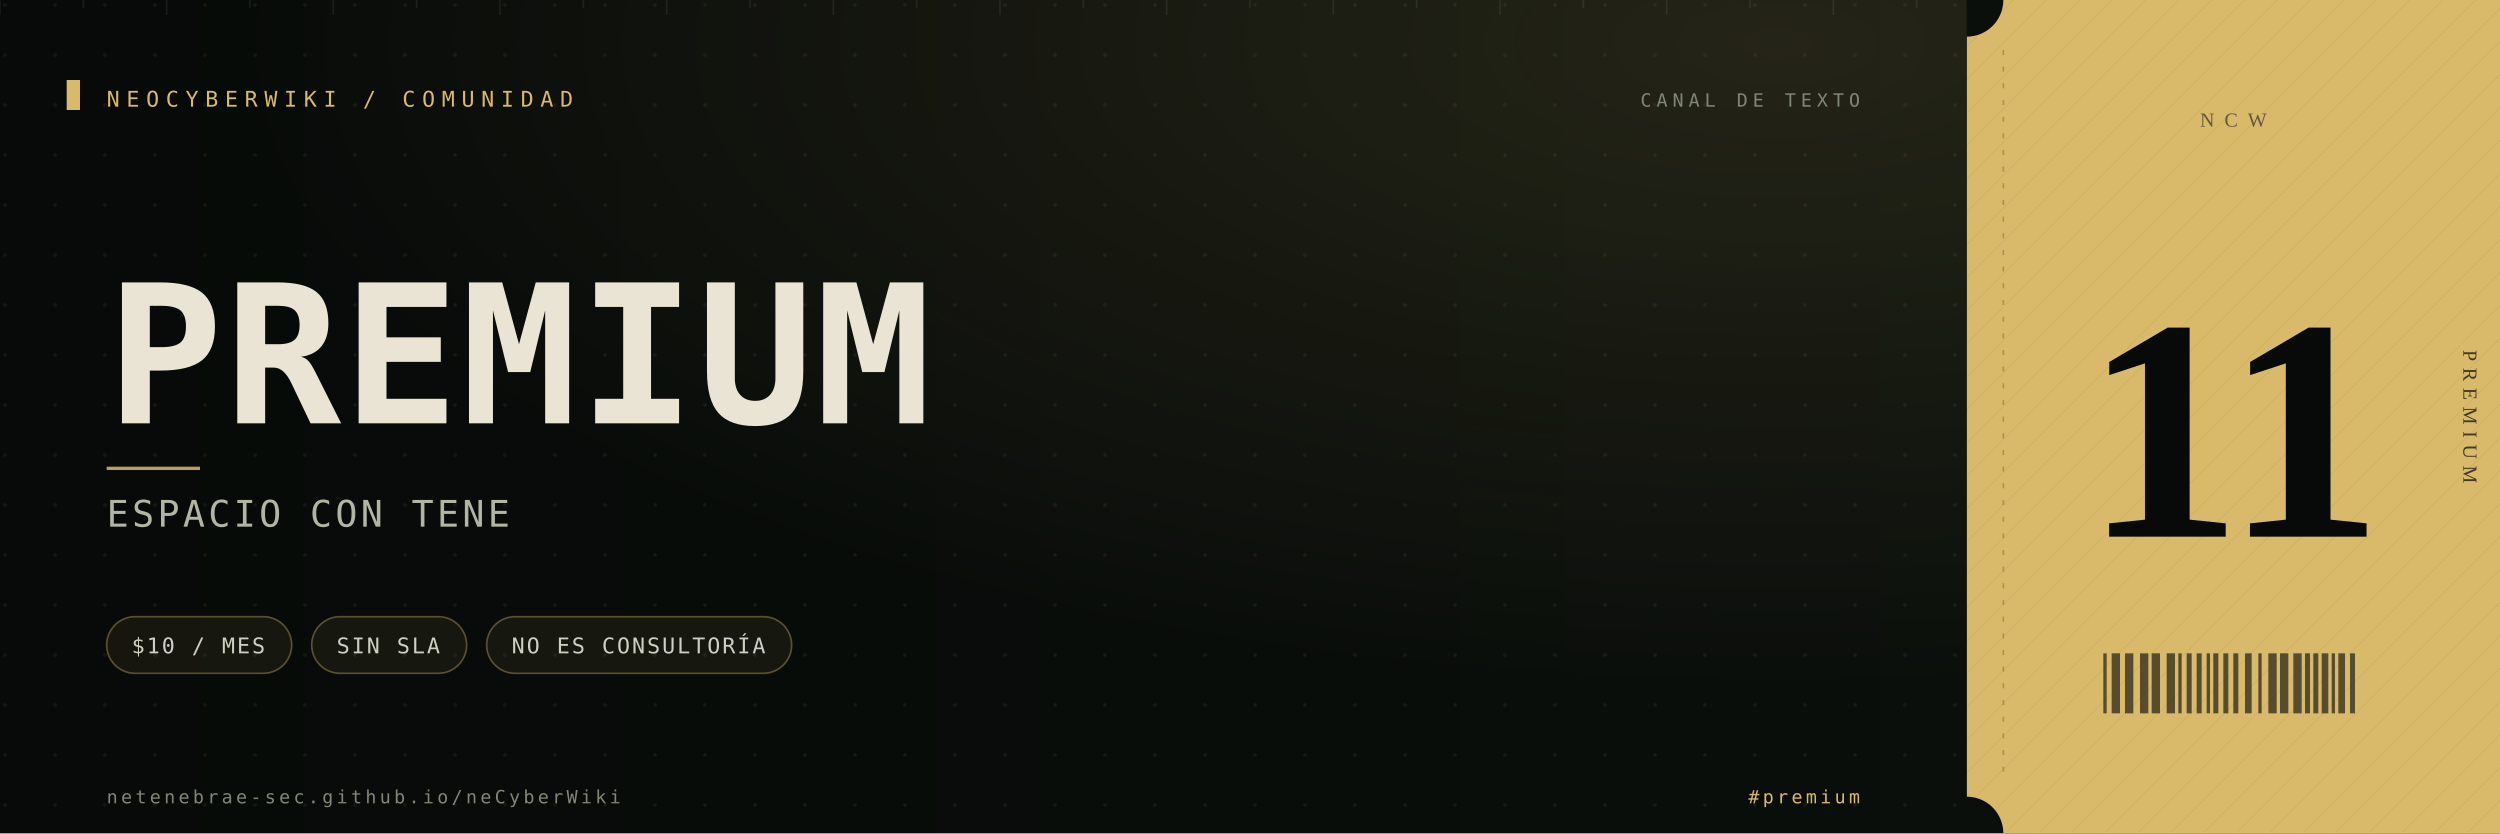
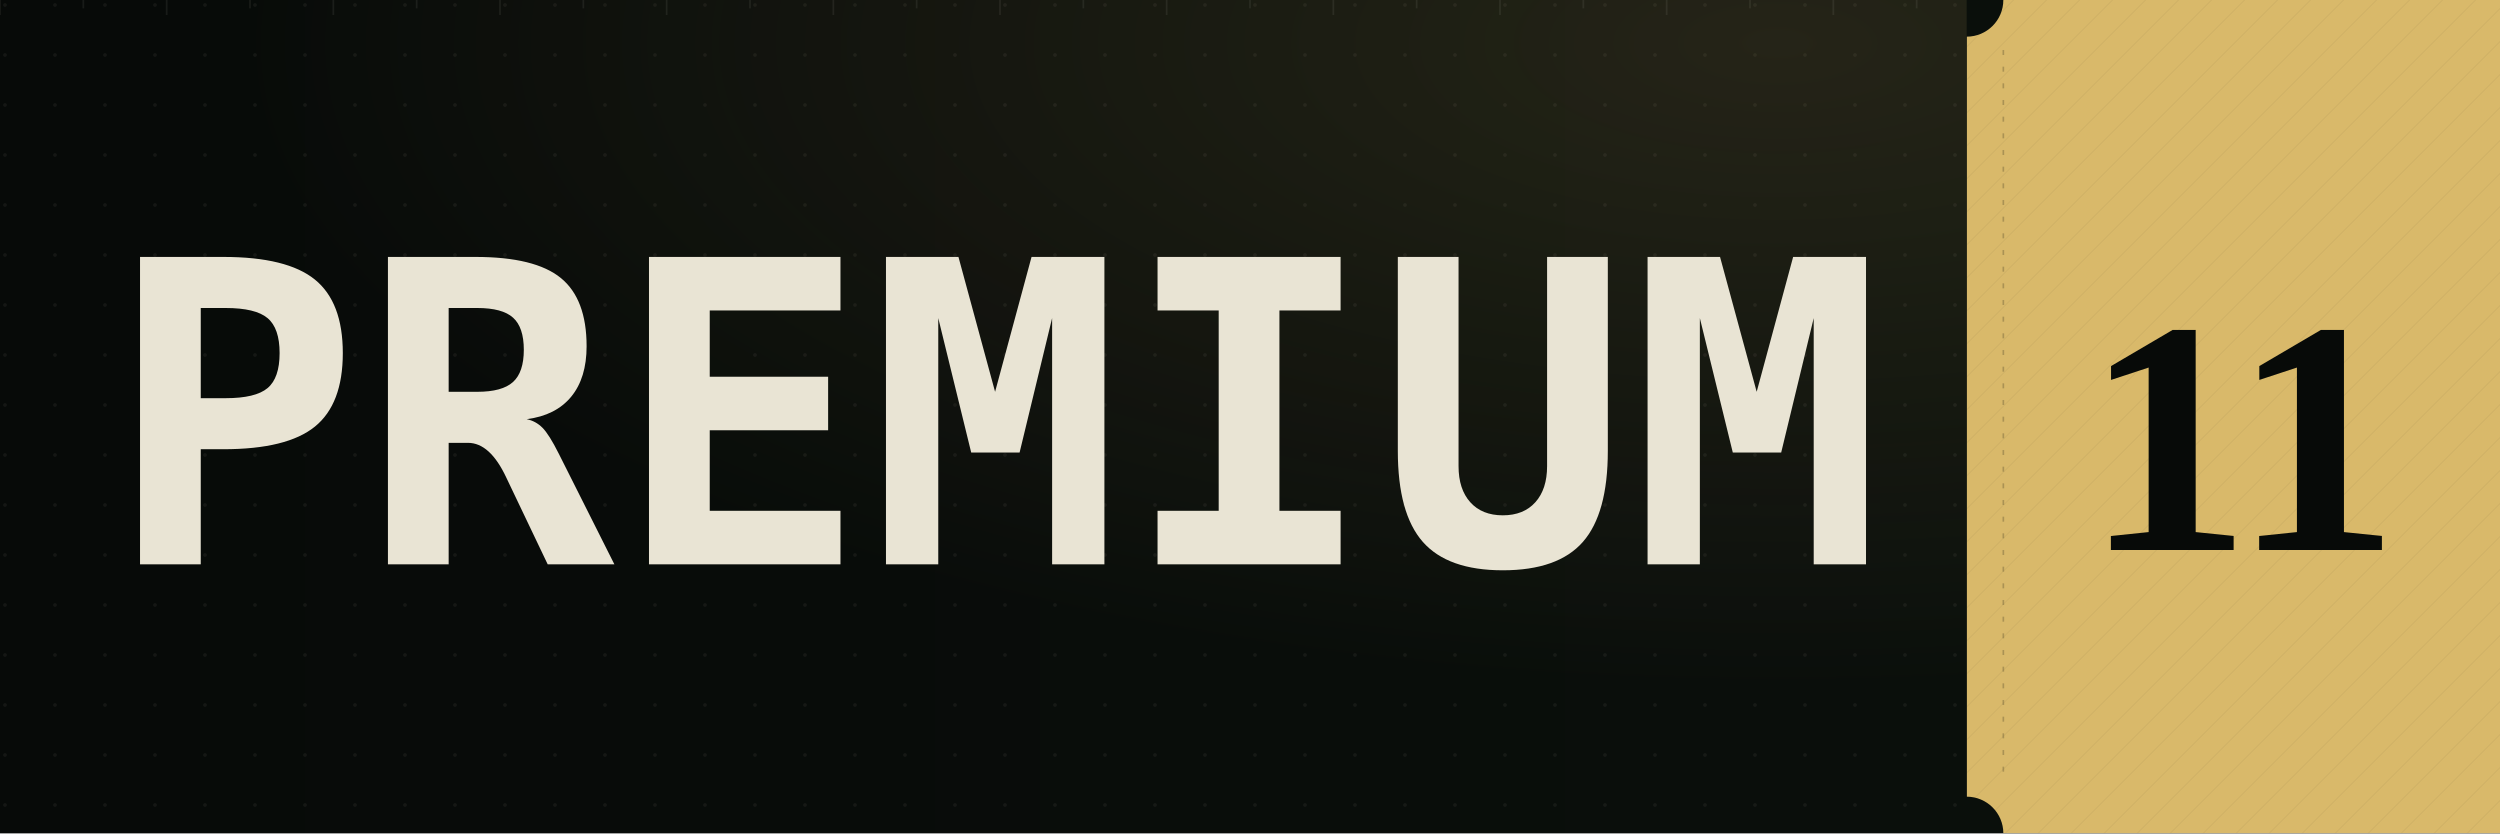
<svg xmlns="http://www.w3.org/2000/svg" viewBox="0 0 1500 500" width="1500" height="500" role="img" aria-label="neCyberWiki comunidad - premium">
  <defs>
    <linearGradient id="bg" x1="0" y1="0" x2="1" y2="0">
      <stop offset="0" stop-color="#070a08" />
      <stop offset="1" stop-color="#0b100c" />
    </linearGradient>
    <radialGradient id="glow" cx=".9" cy=".05" r=".78">
      <stop offset="0" stop-color="#d9b96a" stop-opacity=".13" />
      <stop offset="1" stop-color="#d9b96a" stop-opacity="0" />
    </radialGradient>
    <pattern id="dots" width="30" height="30" patternUnits="userSpaceOnUse">
      <circle cx="3" cy="3" r="1.1" fill="#e9e4d4" opacity=".06" />
    </pattern>
    <pattern id="hatch" width="14" height="14" patternUnits="userSpaceOnUse" patternTransform="rotate(45)">
      <line x1="0" y1="0" x2="0" y2="14" stroke="#070a08" stroke-width="1" opacity=".05" />
    </pattern>
    <mask id="stub">
      <rect x="1180" y="0" width="320" height="500" fill="#fff" />
      <circle cx="1180" cy="0" r="22" fill="#000" />
      <circle cx="1180" cy="500" r="22" fill="#000" />
    </mask>
  </defs>
  <rect width="1500" height="500" fill="url(#bg)" />
  <rect width="1180" height="500" fill="url(#dots)" />
  <rect width="1180" height="500" fill="url(#glow)" />
  <path d="M0 0V9 M50 0V5 M100 0V9 M150 0V5 M200 0V9 M250 0V5 M300 0V9 M350 0V5 M400 0V9 M450 0V5 M500 0V9 M550 0V5 M600 0V9 M650 0V5 M700 0V9 M750 0V5 M800 0V9 M850 0V5 M900 0V9 M950 0V5 M1000 0V9 M1050 0V5 M1100 0V9 M1150 0V5" stroke="#e9e4d4" stroke-opacity=".08" stroke-width="1" />
  <g mask="url(#stub)">
    <rect x="1180" y="0" width="320" height="500" fill="#d9b96a" />
    <rect x="1180" y="0" width="320" height="500" fill="url(#hatch)" />
    <line x1="1202" y1="30" x2="1202" y2="470" stroke="#070a08" stroke-opacity=".22" stroke-width="1" stroke-dasharray="3 7" />
-     <text x="1340" y="76" text-anchor="middle" font-size="12" letter-spacing="6" fill="#070a08" opacity=".55">NCW</text>
-     <text x="1340" y="322" text-anchor="middle" font-size="190" font-weight="800" fill="#070a08">11</text>
-     <rect x="1262" y="392" width="2" height="36" fill="#070a08" opacity=".62" />
-     <rect x="1267" y="392" width="5" height="36" fill="#070a08" opacity=".62" />
-     <rect x="1275" y="392" width="5" height="36" fill="#070a08" opacity=".62" />
-     <rect x="1284" y="392" width="5" height="36" fill="#070a08" opacity=".62" />
-     <rect x="1291" y="392" width="5" height="36" fill="#070a08" opacity=".62" />
-     <rect x="1300" y="392" width="5" height="36" fill="#070a08" opacity=".62" />
-     <rect x="1307" y="392" width="2" height="36" fill="#070a08" opacity=".62" />
-     <rect x="1312" y="392" width="3" height="36" fill="#070a08" opacity=".62" />
-     <rect x="1318" y="392" width="3" height="36" fill="#070a08" opacity=".62" />
-     <rect x="1324" y="392" width="2" height="36" fill="#070a08" opacity=".62" />
-     <rect x="1328" y="392" width="3" height="36" fill="#070a08" opacity=".62" />
-     <rect x="1334" y="392" width="3" height="36" fill="#070a08" opacity=".62" />
-     <rect x="1340" y="392" width="3" height="36" fill="#070a08" opacity=".62" />
-     <rect x="1347" y="392" width="4" height="36" fill="#070a08" opacity=".62" />
-     <rect x="1355" y="392" width="2" height="36" fill="#070a08" opacity=".62" />
-     <rect x="1361" y="392" width="5" height="36" fill="#070a08" opacity=".62" />
-     <rect x="1368" y="392" width="5" height="36" fill="#070a08" opacity=".62" />
-     <rect x="1376" y="392" width="5" height="36" fill="#070a08" opacity=".62" />
-     <rect x="1383" y="392" width="3" height="36" fill="#070a08" opacity=".62" />
-     <rect x="1388" y="392" width="3" height="36" fill="#070a08" opacity=".62" />
-     <rect x="1393" y="392" width="4" height="36" fill="#070a08" opacity=".62" />
-     <rect x="1399" y="392" width="2" height="36" fill="#070a08" opacity=".62" />
-     <rect x="1403" y="392" width="4" height="36" fill="#070a08" opacity=".62" />
-     <rect x="1410" y="392" width="3" height="36" fill="#070a08" opacity=".62" />
-     <text transform="translate(1478 250) rotate(90)" text-anchor="middle" font-size="12" letter-spacing="4" fill="#070a08" opacity=".72">PREMIUM</text>
+     <text x="1345" y="330" text-anchor="middle" font-size="200" font-weight="800" fill="#070a08">11</text>
  </g>
  <g font-family="'JetBrains Mono','DejaVu Sans Mono',monospace">
-     <rect x="40" y="48" width="8" height="18" fill="#d9b96a" />
-     <text x="64" y="64" font-size="13" letter-spacing="4" fill="#d9b96a">NEOCYBERWIKI / COMUNIDAD</text>
-     <text x="1116" y="64" text-anchor="end" font-size="11" letter-spacing="3" fill="#7f8778">CANAL DE TEXTO</text>
-     <text x="64" y="254" font-size="116" font-weight="800" letter-spacing="1" fill="#e9e4d4">PREMIUM</text>
-     <rect x="64" y="280" width="56" height="2" fill="#d9b96a" opacity=".85" />
-     <text x="64" y="316" font-size="22" letter-spacing="2" fill="#b3b5a4">ESPACIO CON TENE</text>
-     <rect x="64" y="370" width="111" height="34" rx="17" fill="#d9b96a" fill-opacity=".07" stroke="#d9b96a" stroke-opacity=".38" />
-     <text x="79" y="392" font-size="13" letter-spacing="1.2" fill="#cfd0c2">$10 / MES</text>
-     <rect x="187" y="370" width="93" height="34" rx="17" fill="#d9b96a" fill-opacity=".07" stroke="#d9b96a" stroke-opacity=".38" />
-     <text x="202" y="392" font-size="13" letter-spacing="1.2" fill="#cfd0c2">SIN SLA</text>
-     <rect x="292" y="370" width="183" height="34" rx="17" fill="#d9b96a" fill-opacity=".07" stroke="#d9b96a" stroke-opacity=".38" />
-     <text x="307" y="392" font-size="13" letter-spacing="1.2" fill="#cfd0c2">NO ES CONSULTORÍA</text>
-     <text x="64" y="482" font-size="11" letter-spacing="2" fill="#7f8778">netenebrae-sec.github.io/neCyberWiki</text>
-     <text x="1116" y="482" text-anchor="end" font-size="11" letter-spacing="2" fill="#d9b96a">#premium</text>
+     <text x="64" y="338.6" font-size="253" font-weight="800" fill="#e9e4d4">PREMIUM</text>
  </g>
</svg>
